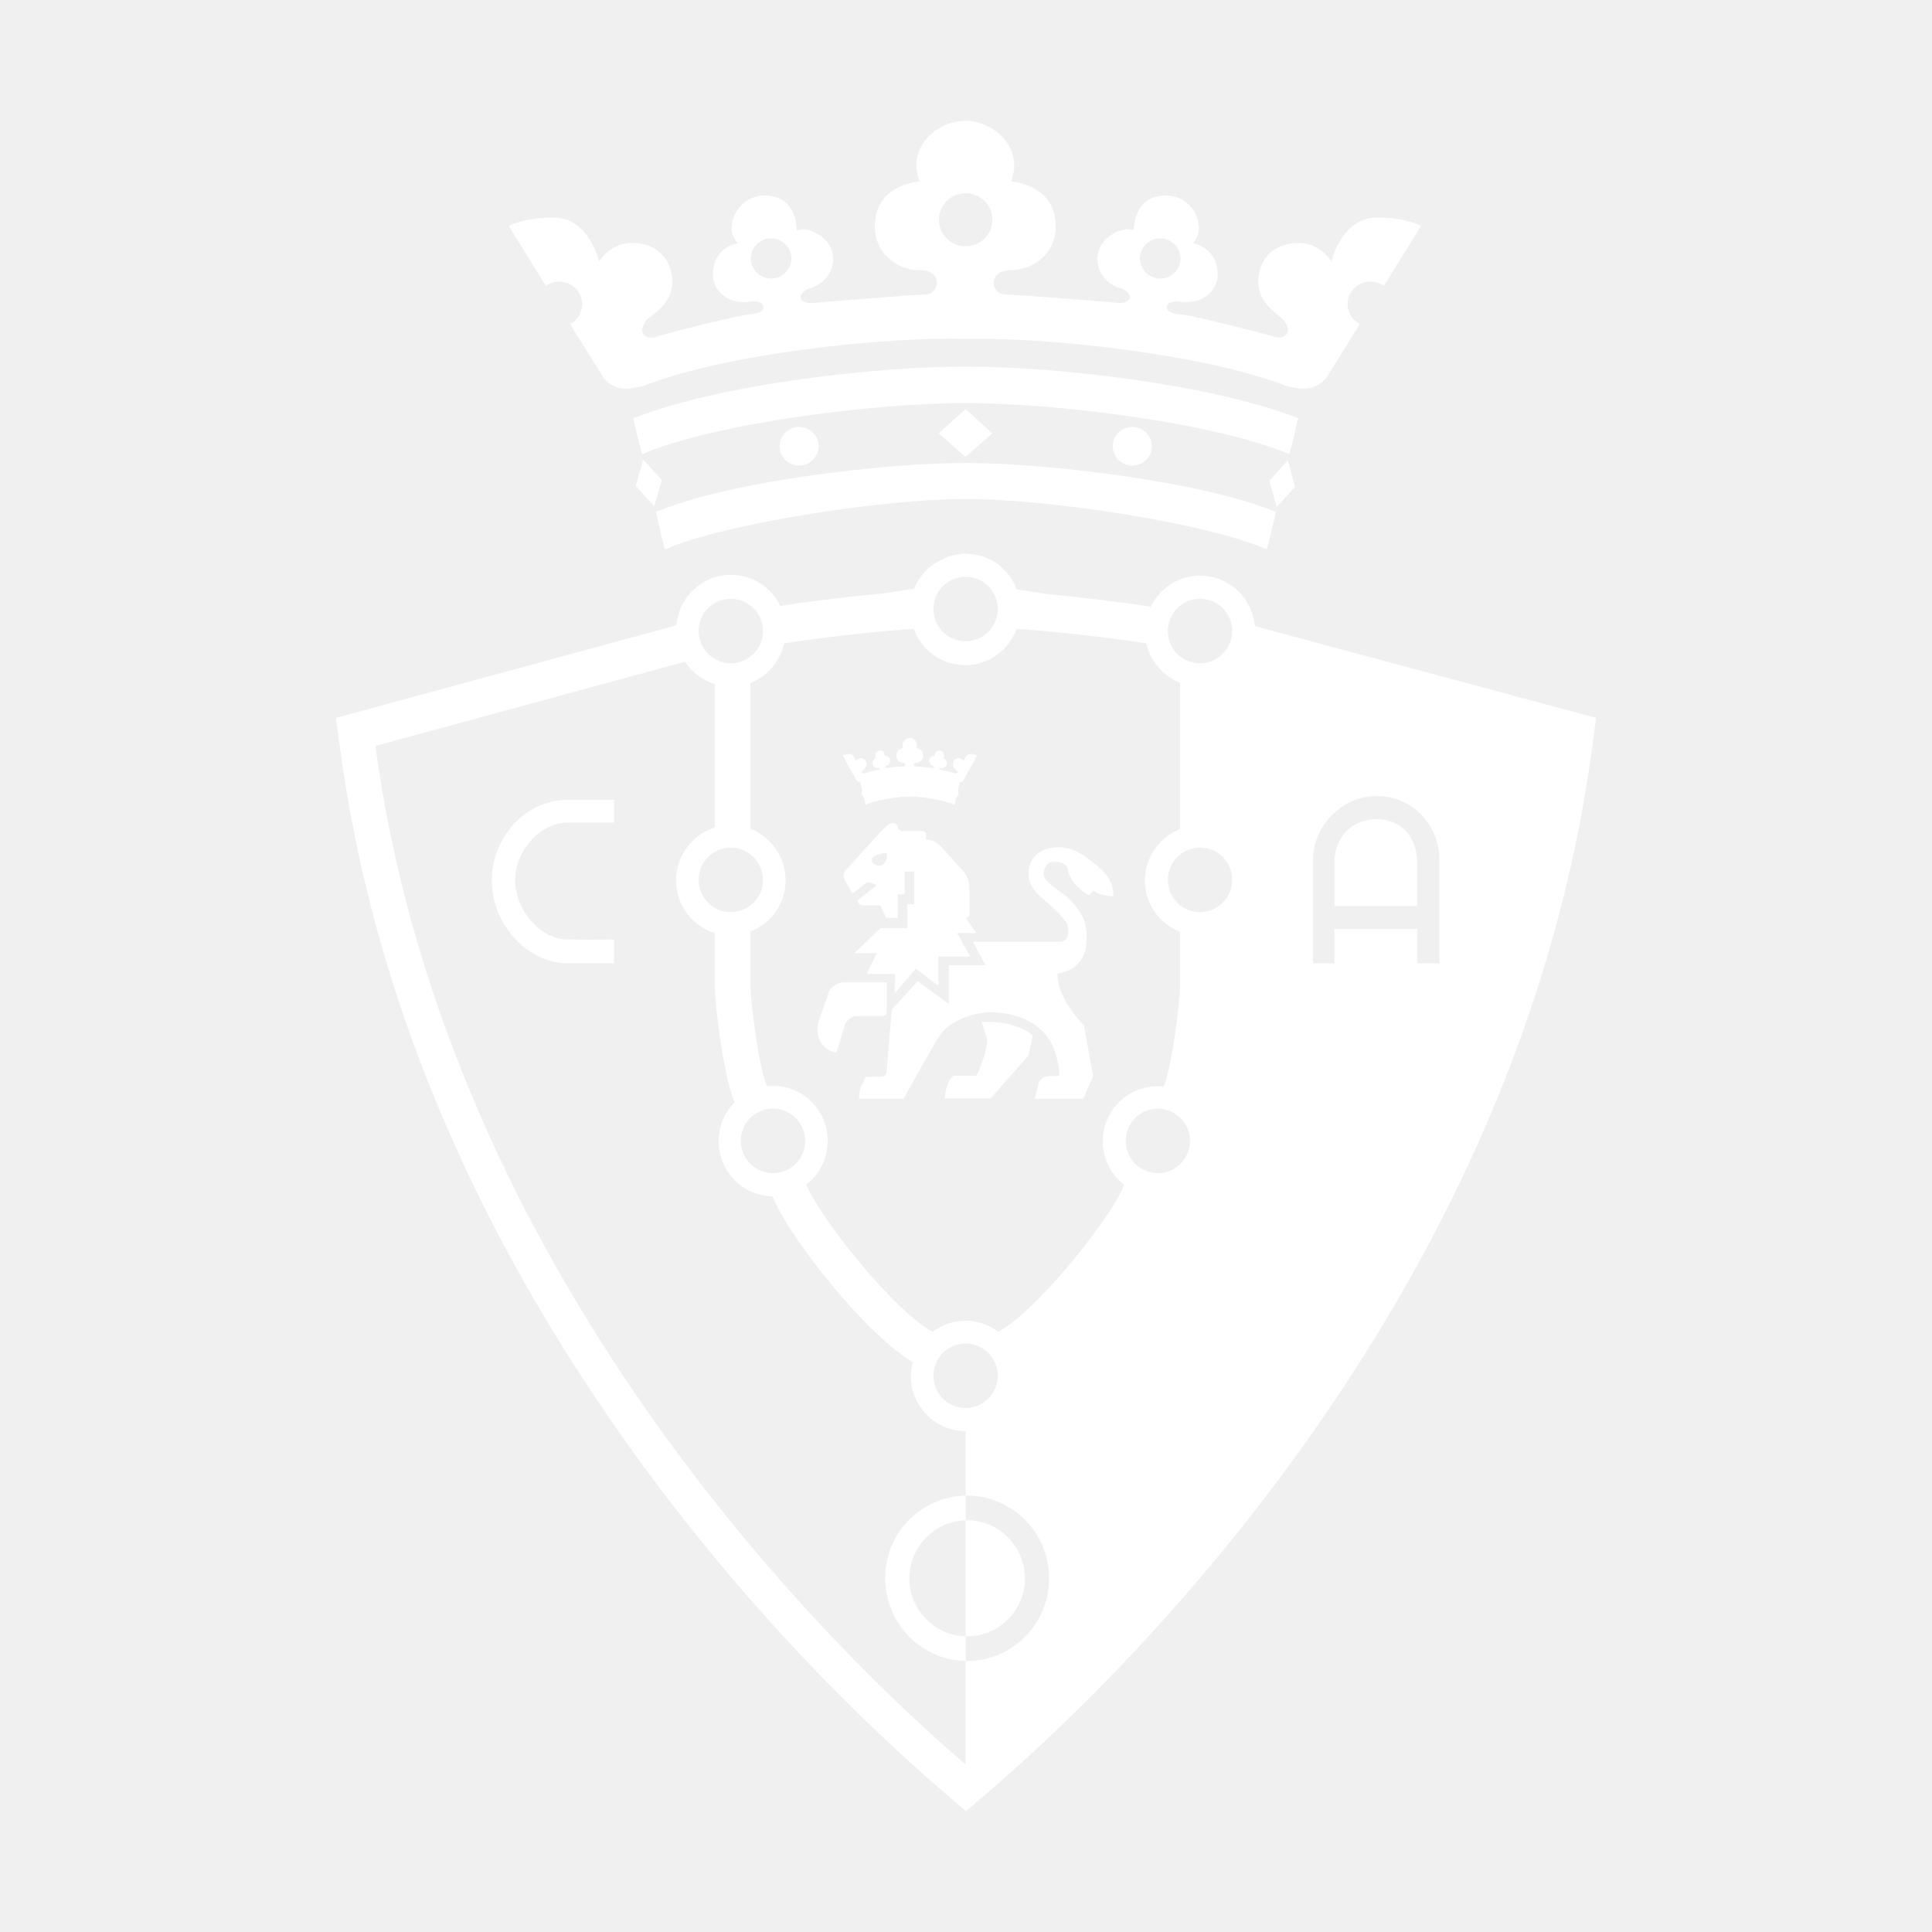
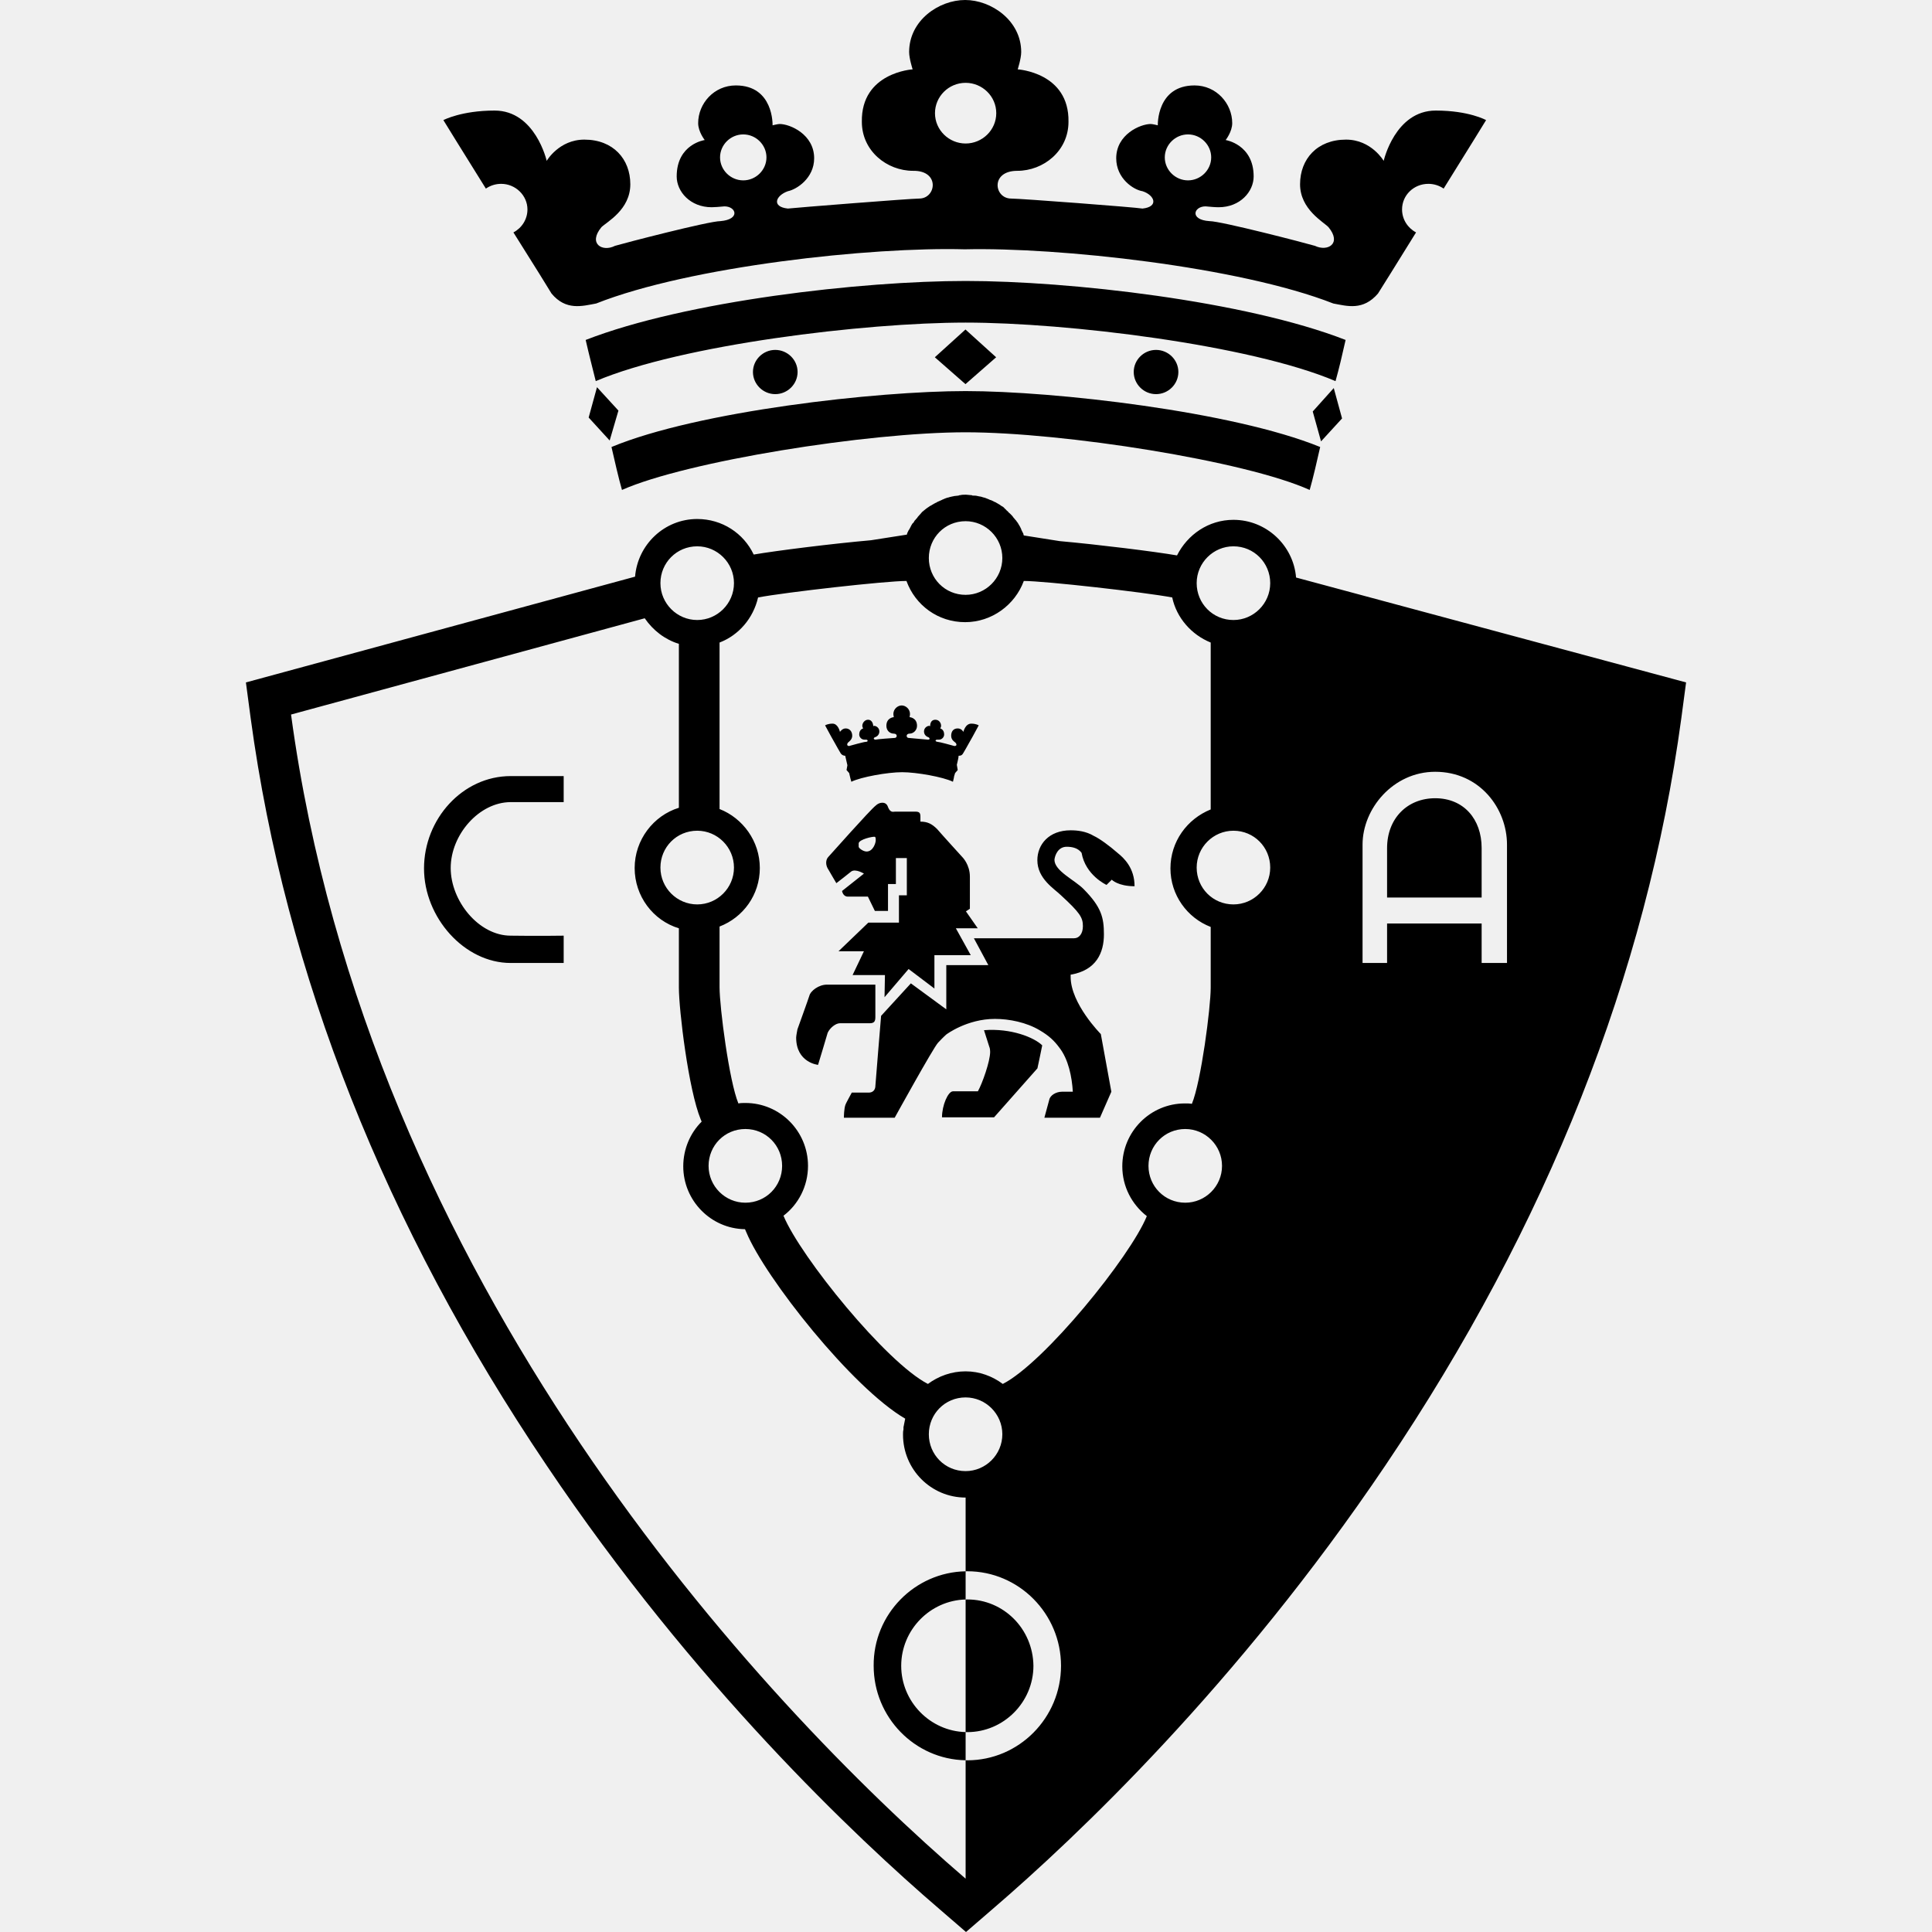
- <svg xmlns="http://www.w3.org/2000/svg" width="1200" height="1200" viewBox="0 0 1200 1200" fill="none">
-   <path d="M399.447 285.424L411.105 298.148L406.347 314.407L394.928 301.919L399.447 285.424ZM339.049 177.502C326.679 157.708 315.972 140.271 315.972 140.271C315.972 140.271 325.726 135.087 343.807 135.087C365.932 135.087 372.118 162.421 372.118 162.421C372.118 162.421 378.779 150.875 392.578 150.875C408.279 150.875 417.558 161.479 417.558 175.146C417.558 189.048 404.711 195.646 401.856 198.474C394.481 207.428 402.332 212.141 409.231 208.606C413.989 207.192 460.143 195.175 466.566 195.175C477.509 194.232 475.131 187.163 468.707 187.163C465.853 187.399 463.473 187.634 461.808 187.634C450.151 187.634 442.775 179.152 442.775 170.904C442.775 153.231 458.002 151.111 458.002 151.111C458.002 151.111 454.433 146.634 454.433 141.921C454.433 131.317 462.998 121.42 474.893 121.42C495.59 121.42 494.877 143.099 494.877 143.099C494.877 143.099 497.732 142.392 498.683 142.392C504.393 142.392 517.478 148.048 517.478 161.008C517.478 171.847 507.962 177.973 503.203 178.916C496.542 181.273 494.163 187.399 503.203 188.342C507.247 187.871 569.817 182.922 574.574 182.922C583.853 182.922 585.994 167.606 571.244 167.841C556.97 167.841 543.409 157.002 543.409 141.214C542.933 114.352 571.006 112.702 571.006 112.702C571.006 112.702 569.103 106.811 569.103 103.276C569.103 86.075 585.281 75 599.555 75C613.591 75 630.006 86.075 630.006 103.276C630.006 106.811 628.103 112.702 628.103 112.702C628.103 112.702 656.176 114.352 655.7 141.214C655.7 157.002 642.14 167.841 627.865 167.841C613.115 167.841 615.256 182.922 624.535 182.922C629.531 182.922 691.862 187.635 695.907 188.342C704.947 187.399 702.568 181.037 695.907 178.916C691.149 178.21 681.632 172.083 681.632 161.008C681.632 148.048 694.717 142.392 700.427 142.392C701.378 142.392 704.233 143.099 704.233 143.099C704.233 143.099 703.519 121.42 724.217 121.42C736.112 121.42 744.678 131.317 744.678 141.921C744.678 146.634 741.108 151.111 741.108 151.111C741.108 151.111 756.335 153.467 756.335 170.904C756.335 179.152 748.959 187.634 737.302 187.634C735.399 187.634 733.02 187.399 730.165 187.163C723.742 187.163 721.362 194.468 732.306 195.175C738.73 195.175 784.883 207.192 789.641 208.606C796.54 211.905 804.391 207.427 797.017 198.474C794.399 195.646 781.552 188.813 781.552 175.146C781.552 161.479 790.831 150.875 806.532 150.875C820.331 150.875 826.992 162.421 826.992 162.421C826.992 162.421 833.177 135.087 855.303 135.087C873.384 135.087 882.662 140.271 882.662 140.271C882.662 140.271 871.956 157.709 859.586 177.502C857.206 175.853 854.352 174.91 851.259 174.91C843.408 174.91 836.984 181.036 836.984 188.813C836.984 194.232 840.077 198.945 844.597 201.301C834.129 218.267 825.089 232.641 823.9 234.526C815.811 243.951 807.246 241.359 799.633 239.945C748.484 219.917 649.991 209.313 599.317 210.491C548.881 209.078 450.151 219.68 399.001 239.945C391.388 241.359 382.586 243.951 374.735 234.526C373.783 232.877 364.743 218.267 354.037 201.301C358.557 198.945 361.65 194.232 361.65 188.813C361.65 181.272 355.227 174.91 347.376 174.91C344.283 174.91 341.429 175.853 339.049 177.502ZM708.04 160.536C708.04 167.37 713.75 173.025 720.649 173.025C727.548 173.025 733.258 167.37 733.258 160.536C733.258 153.702 727.548 148.047 720.649 148.047C713.75 148.047 708.04 153.702 708.04 160.536ZM583.14 136.501C583.14 145.691 590.753 152.996 599.793 152.996C608.834 152.996 616.446 145.691 616.446 136.501C616.446 127.311 608.834 120.006 599.793 120.006C590.515 120.006 583.14 127.547 583.14 136.501ZM478.938 173.025C485.837 173.025 491.546 167.37 491.546 160.536C491.546 153.702 485.837 148.047 478.938 148.047C472.038 148.047 466.329 153.702 466.329 160.536C466.329 167.37 472.038 173.025 478.938 173.025ZM508.474 277.176C508.474 270.579 503.002 265.159 496.341 265.159C489.68 265.159 484.207 270.579 484.207 277.176C484.207 283.774 489.68 289.194 496.341 289.194C503.002 289.194 508.474 283.774 508.474 277.176ZM599.808 227.698C543.424 227.698 447.786 238.538 393.306 259.745C395.447 269.171 396.874 274.355 398.777 282.131C445.407 262.338 545.09 250.32 599.808 250.32C654.526 250.32 754.208 262.338 800.838 282.131C802.979 274.355 804.168 269.171 806.309 259.745C751.829 238.538 656.191 227.698 599.808 227.698ZM599.792 309.932C652.846 309.932 751.814 325.484 786.786 341.272C788.451 335.616 791.068 324.306 792.496 317.944C745.153 298.621 648.088 287.547 599.792 287.547C551.497 287.547 454.432 298.386 407.327 317.944C408.755 324.306 411.371 335.616 413.037 341.272C448.009 325.72 546.74 309.932 599.792 309.932ZM715.414 277.176C715.414 270.579 709.942 265.159 703.281 265.159C696.62 265.159 691.148 270.579 691.148 277.176C691.148 283.774 696.619 289.194 703.281 289.194C709.943 289.194 715.414 283.774 715.414 277.176ZM599.723 254.081L583.07 269.162L599.723 283.771L616.376 269.162L599.723 254.081ZM804.387 302.401L799.866 285.907L788.447 298.631L792.967 314.89L804.387 302.401ZM600.721 1016.37C620.461 1016.37 636.646 1000.11 636.646 980.325C636.406 960.285 620.461 944.265 600.721 944.265C600.406 944.265 600.106 944.265 599.791 944.295V1016.34C600.106 1016.37 600.406 1016.37 600.721 1016.37ZM991.351 445.89L988.741 465.45C969.946 604.245 915.946 740.91 827.911 871.455C747.496 990.69 659.716 1073.64 614.506 1112.5L600.001 1125L585.496 1112.5C540.286 1073.64 452.266 990.69 372.091 871.455C284.056 740.91 230.056 604.245 211.261 465.45L208.65 445.89L420.15 388.395C421.575 370.965 436.08 357.06 453.93 357.06C467.49 357.06 479.145 364.83 484.62 376.38C496.98 374.265 527.205 370.485 548.37 368.61L567.885 365.55C567.885 365.07 568.125 364.83 568.125 364.605C568.365 364.125 568.59 363.66 568.83 363.18C569.07 362.955 569.31 362.475 569.55 362.01C569.79 361.53 570.03 361.065 570.255 360.6C570.495 360.12 570.735 359.88 570.975 359.415C571.455 359.175 571.695 358.71 571.92 358.23C572.16 357.765 572.64 357.525 572.88 357.06C573.36 356.595 573.6 356.355 573.825 355.875C574.545 355.17 575.025 354.465 575.73 353.76C575.97 353.295 576.45 353.055 576.69 352.815C577.155 352.35 577.635 352.11 578.115 351.645C578.355 351.405 578.82 351.165 579.06 350.94C579.54 350.7 580.02 350.22 580.485 349.995C580.965 349.755 581.445 349.515 581.685 349.29C582.15 349.05 582.87 348.57 583.35 348.345C583.59 348.345 584.055 348.105 584.295 347.865C585.255 347.4 585.96 347.16 586.92 346.695C586.92 346.695 587.16 346.455 587.385 346.455C588.345 345.99 589.05 345.75 589.77 345.51C590.01 345.51 590.49 345.285 590.715 345.285C591.195 345.045 591.915 345.045 592.62 344.805C593.1 344.805 593.34 344.565 593.82 344.565C594.525 344.565 595.245 344.34 595.95 344.34C596.19 344.1 596.67 344.1 596.91 344.1C597.855 343.86 598.815 343.86 600 343.86C600.945 343.86 601.905 344.1 603.09 344.1C603.33 344.34 603.81 344.34 604.05 344.34C604.755 344.34 605.475 344.34 606.18 344.565C606.66 344.565 606.9 344.805 607.38 344.805C607.845 344.805 608.565 345.045 609.285 345.285C609.51 345.285 609.99 345.51 610.23 345.51C610.95 345.75 611.895 346.215 612.615 346.455C612.615 346.455 612.84 346.695 613.08 346.695C614.04 346.92 614.745 347.4 615.705 347.865C615.945 347.865 616.41 348.105 616.65 348.345C617.13 348.57 617.85 349.05 618.315 349.29C618.555 349.515 619.035 349.755 619.275 349.995C619.74 350.22 620.22 350.46 620.7 350.94C620.94 351.405 621.405 351.645 621.645 351.87C621.885 352.35 622.365 352.575 622.845 353.055C623.07 353.52 623.55 353.76 623.79 354C624.51 354.705 625.215 355.41 625.695 356.115C625.935 356.595 626.4 356.82 626.64 357.3C627.12 357.765 627.36 358.005 627.6 358.47C628.08 358.95 628.305 359.415 628.545 359.88C628.785 360.36 629.025 360.6 629.265 361.065C629.505 361.53 629.745 362.01 629.97 362.475C629.97 362.715 630.21 363.18 630.45 363.66C630.69 364.125 630.93 364.605 631.17 365.07C631.17 365.55 631.41 365.775 631.41 366.015L650.91 369.075C671.85 370.965 702.3 374.73 714.675 376.86C720.375 365.55 731.805 357.525 745.365 357.525C763.2 357.525 777.96 371.43 779.386 388.875L991.351 445.89ZM579.796 378.27C579.796 389.34 588.586 398.295 599.776 398.295C610.711 398.295 619.756 389.34 619.756 378.27C619.756 367.2 610.711 358.245 599.776 358.245C588.586 358.245 579.796 367.2 579.796 378.27ZM433.936 391.935C433.936 403.005 442.966 411.96 453.916 411.96C464.866 411.96 473.896 403.005 473.896 391.935C473.896 380.865 464.866 371.91 453.916 371.91C442.741 371.91 433.936 380.865 433.936 391.935ZM473.896 546.51C473.896 535.425 464.866 526.47 453.916 526.47C442.741 526.47 433.936 535.425 433.936 546.51C433.936 557.58 442.966 566.535 453.916 566.535C464.866 566.535 473.896 557.58 473.896 546.51ZM460.096 708.63C460.096 719.7 469.141 728.655 480.091 728.655C491.266 728.655 500.071 719.7 500.071 708.63C500.071 697.545 491.266 688.59 480.091 688.59C468.901 688.59 460.096 697.545 460.096 708.63ZM651.631 980.325C651.631 952.05 628.786 928.95 600.721 928.95C600.406 928.95 600.106 928.95 599.791 928.965V888.9C580.996 888.9 565.771 873.585 565.771 854.73C565.771 853.785 565.771 852.84 566.011 851.91V850.725C566.011 850.26 566.251 850.02 566.251 849.54C566.476 848.37 566.716 847.185 566.956 846.015C538.171 829.29 490.831 769.425 480.601 744.69L479.881 743.04C461.326 742.8 446.341 727.485 446.341 708.87C446.341 699.45 450.151 690.735 456.331 684.6C456.091 683.895 455.851 683.43 455.851 683.43C449.191 667.395 443.956 623.805 443.956 611.79V579.51C429.931 575.265 419.926 562.065 419.926 546.75C419.926 531.435 430.156 518.235 443.956 514.005V424.935C436.351 422.565 429.931 417.63 425.401 411.03C425.401 411.03 269.581 453.435 233.176 463.335C274.816 771.795 488.446 1000.35 599.791 1096.03V1031.67C600.091 1031.68 600.406 1031.68 600.721 1031.68C628.786 1031.68 651.631 1008.6 651.631 980.325ZM599.776 874.515C610.711 874.515 619.756 865.56 619.756 854.49C619.756 843.42 610.711 834.465 599.776 834.465C588.586 834.465 579.796 843.42 579.796 854.49C579.796 865.56 588.586 874.515 599.776 874.515ZM698.266 735.945C690.166 729.585 684.946 719.925 684.946 708.855C684.946 690 700.171 674.685 718.966 674.685C720.391 674.685 721.576 674.685 722.761 674.925C727.756 662.91 732.991 622.605 732.991 611.775V578.775C720.151 573.84 711.106 561.345 711.106 546.975C711.106 532.365 720.151 520.11 732.991 514.92V424.2C722.521 419.955 714.436 410.775 712.066 399.69C697.066 396.87 642.826 390.735 631.411 390.735C626.656 403.71 614.041 413.13 599.536 413.13C584.776 413.13 572.416 403.935 567.646 390.735C556.231 390.735 501.991 396.87 487.006 399.69C484.381 411 476.536 420.195 466.066 424.2V514.695C478.681 519.63 487.951 532.125 487.951 546.735C487.951 561.345 478.906 573.6 466.066 578.55V611.535C466.066 622.38 471.301 662.67 476.296 674.685C477.481 674.445 478.906 674.445 480.106 674.445C498.901 674.445 514.126 689.76 514.126 708.615C514.126 719.685 508.891 729.585 500.806 735.72C510.076 758.1 556.711 815.595 579.316 827.145C585.016 822.9 592.156 820.305 599.776 820.305C607.381 820.305 614.281 822.9 619.996 827.145C642.586 815.595 689.221 758.1 698.266 735.945ZM739.156 708.63C739.156 697.545 730.111 688.59 719.176 688.59C707.986 688.59 699.181 697.545 699.181 708.63C699.181 719.7 707.986 728.655 719.176 728.655C730.111 728.655 739.156 719.7 739.156 708.63ZM765.331 546.51C765.331 535.425 756.526 526.47 745.336 526.47C734.401 526.47 725.356 535.425 725.356 546.51C725.356 557.58 734.161 566.535 745.336 566.535C756.286 566.535 765.331 557.58 765.331 546.51ZM765.331 391.935C765.331 380.865 756.526 371.91 745.336 371.91C734.401 371.91 725.356 380.865 725.356 391.935C725.356 403.005 734.161 411.96 745.336 411.96C756.286 411.96 765.331 403.005 765.331 391.935ZM894.031 534.03C894.031 514.47 879.271 494.445 855.001 494.445C832.171 494.445 815.521 514.47 815.521 534.03V598.35H828.841V576.915H880.231V598.35H894.031V534.03ZM855.001 508.815C839.776 508.815 828.841 519.885 828.841 535.905V562.77H880.231V535.905C880.231 520.125 870.466 508.815 855.001 508.815ZM305.444 546.985C305.444 573.611 327.332 598.353 352.549 598.353H381.336V583.509C381.336 583.509 366.824 583.744 352.549 583.509C335.182 583.509 319.956 564.657 319.956 546.749C319.956 528.604 335.421 510.931 352.549 510.931H381.336V496.793H352.549C326.38 496.793 305.444 520.122 305.444 546.985ZM564.796 980.325C564.796 960.84 580.471 944.775 599.791 944.295V928.965C572.131 929.46 549.571 952.365 549.811 980.325C549.811 1008.28 572.131 1031.17 599.791 1031.67L599.791 1016.34C580.471 1015.86 564.796 999.795 564.796 980.325ZM606.387 579.497H594.492L602.581 594.106H582.835V612.251L568.798 601.647L555.714 616.963L555.951 604.945H538.346L544.532 591.986H530.734L546.911 576.434H563.565V561.589H567.846V541.324H561.899V555.462H557.617V570.071H550.48L546.674 562.295H535.73C533.112 562.295 532.637 559.232 532.637 559.232L544.532 549.806C544.532 549.806 540.012 546.979 537.633 548.628C537.157 549.1 529.544 554.991 529.544 554.991C529.544 554.991 525.5 548.157 525.262 547.686C523.597 545.33 523.597 542.266 525.262 540.616C525.976 539.91 547.863 515.168 550.955 512.811C552.859 510.927 556.189 510.455 557.379 513.047C558.569 516.346 559.759 516.346 561.424 516.11H572.367C574.746 516.11 575.222 516.817 575.222 518.938V521.531C579.028 521.531 581.408 522.708 584.263 525.536C586.879 528.6 598.061 540.853 598.061 540.853C598.061 540.853 602.106 544.859 602.106 551.456V568.893L599.964 570.307L606.387 579.497ZM550.955 531.663C550.955 530.012 550.718 530.012 550.48 529.777C549.29 529.541 541.915 531.191 541.678 533.312V535.197C541.678 535.904 544.056 537.789 545.96 537.789C549.528 537.789 550.955 533.076 550.955 531.663ZM528.886 479.123C528.886 479.123 531.741 484.307 531.979 484.543C532.692 485.486 533.645 485.721 534.358 485.721C534.597 486.664 535.072 488.784 535.548 490.905L535.072 493.498L536.5 495.147C536.975 497.032 537.213 498.445 537.451 498.917C537.451 499.388 537.69 499.624 537.69 499.859C542.923 497.267 557.436 494.675 565.287 494.675C573.137 494.675 587.649 497.267 592.883 499.859C593.12 499.388 593.12 498.681 593.359 497.974C593.359 497.503 593.597 496.561 594.073 495.147L595.5 493.498L595.025 490.669C595.5 488.549 595.976 486.664 595.976 485.721C596.69 485.721 597.641 485.721 598.355 484.543C598.593 484.307 601.448 479.123 601.448 479.123L603.589 475.353L606.92 469.227C606.92 469.227 605.492 468.284 602.875 468.284C599.545 468.284 598.593 472.761 598.593 472.761C598.593 472.761 597.641 470.876 595.5 470.876C593.122 470.876 591.932 472.525 591.932 474.882C591.932 477.239 593.835 478.18 594.31 478.652C595.5 480.066 594.31 480.772 593.121 480.301C592.407 480.066 585.508 478.18 584.556 478.18C582.891 477.945 583.366 477.003 584.318 477.003H585.271C586.936 477.003 588.125 475.588 588.125 474.174C588.125 471.347 585.984 470.876 585.984 470.876C585.984 470.876 586.459 470.169 586.459 469.462C586.459 467.813 585.27 466.164 583.366 466.164C580.273 466.164 580.512 469.698 580.512 469.698L580.036 469.462C579.085 469.462 577.182 470.405 577.182 472.525C577.182 474.411 578.608 475.353 579.323 475.589C580.275 475.825 580.75 477.003 579.323 477.003C578.609 477.003 569.568 476.06 568.855 476.06C567.427 476.06 567.19 473.704 569.331 473.704C571.472 473.704 573.376 471.819 573.376 469.462C573.376 464.985 569.331 464.75 569.331 464.75C569.331 464.75 569.568 463.807 569.568 463.1C569.568 460.272 567.19 458.387 565.048 458.387C562.907 458.387 560.527 460.272 560.527 463.1C560.527 463.572 560.766 464.75 560.766 464.75C560.766 464.75 556.721 464.985 556.721 469.462C556.721 472.054 558.624 473.704 560.766 473.704C562.907 473.704 562.669 476.06 561.242 476.06C560.527 476.06 551.25 476.767 550.774 477.003C549.347 476.767 549.822 475.825 550.774 475.589C551.488 475.353 552.915 474.411 552.915 472.525C552.915 470.405 551.012 469.462 550.06 469.462C549.822 469.462 549.585 469.698 549.585 469.698C549.585 469.698 549.584 466.164 546.729 466.164C545.064 466.164 543.637 467.813 543.637 469.462C543.637 470.169 544.113 470.876 544.113 470.876C544.113 470.876 541.971 471.347 541.971 474.174C541.971 475.588 543.161 477.003 544.826 477.003H545.777C546.729 477.003 546.967 478.18 545.54 478.18C544.589 478.18 537.688 480.066 536.975 480.301C536.024 480.772 534.834 480.066 535.785 478.652C536.262 478.18 538.165 477.003 538.165 474.882C538.165 472.525 536.737 470.876 534.596 470.876C532.692 470.876 531.504 472.761 531.504 472.761C531.504 472.761 530.552 468.284 527.459 468.284C524.842 468.284 523.415 469.227 523.415 469.227L526.745 475.353L528.886 479.123ZM682.325 538.498C678.042 534.728 672.57 530.722 669.478 529.308C665.196 526.716 660.438 526.245 656.868 526.245C644.973 526.245 638.788 534.02 638.788 542.504C638.788 552.636 648.066 558.056 651.635 561.591C661.864 571.016 663.531 573.608 663.531 578.321C663.531 582.562 661.389 584.919 658.772 584.919H604.291L612.142 599.528H589.303V623.563L570.033 609.425L553.856 627.098C553.856 627.098 550.763 664.329 550.763 665.035C550.763 667.627 549.098 668.805 547.194 668.805H537.916C537.916 668.805 534.586 674.933 534.586 675.168C533.634 677.288 533.634 682.472 533.634 682.472H561.231C561.231 682.472 582.167 644.535 584.783 641.707C587.876 638.408 589.303 637.23 589.303 637.23C589.303 637.23 600.485 628.747 615.711 628.747C623.562 628.747 632.84 630.632 639.977 634.874C645.211 637.938 648.066 640.765 650.683 644.299C655.679 650.662 657.583 660.323 658.058 668.335H652.11C649.017 668.335 645.687 670.219 645.211 672.811C644.973 673.754 642.594 682.472 642.594 682.472H672.808L678.994 668.335L673.284 636.995C673.284 636.995 656.868 620.5 656.868 605.89V604.712C670.905 602.355 674.949 592.694 674.949 582.798C674.949 573.608 673.522 567.952 664.005 558.291C659.248 553.343 648.066 548.395 648.066 542.268C648.304 539.912 649.969 535.199 654.727 535.199C657.82 535.199 660.912 535.906 662.816 538.498C664.957 550.752 676.377 555.935 676.377 555.935L679.231 553.107C679.231 553.107 682.561 556.642 691.602 556.642C691.602 546.746 685.893 541.326 682.325 538.498ZM550.747 627.813V610.14H524.339C520.056 610.14 515.536 613.439 514.823 616.268C514.347 617.917 508.399 634.411 508.399 634.411C508.399 634.411 507.685 637.945 507.685 638.888C507.685 652.555 519.581 653.734 519.581 653.734C519.581 653.734 524.815 636.532 524.815 636.296C526.004 633.704 529.096 631.112 531.476 631.112H547.654C550.032 631.112 550.747 630.17 550.747 627.813ZM609.788 634.879L612.643 643.833C612.643 643.833 613.118 644.775 613.118 646.661C613.118 651.845 608.837 663.862 606.457 668.103H592.897C590.279 668.103 586.949 675.644 586.949 682.242H615.259L638.813 655.615C638.813 655.615 641.429 643.362 641.429 643.126C637.147 638.885 624.538 633.7 609.788 634.879Z" fill="white" />
+ <svg xmlns="http://www.w3.org/2000/svg" viewBox="0 0 512 512">
+   <path fill="currentColor" d="m158.21 102.61 5.68 6.2-2.32 7.93-5.57-6.09zm-29.45-52.63c-6.04-9.65-11.26-18.15-11.26-18.15s4.76-2.53 13.58-2.53c10.78 0 13.8 13.33 13.8 13.33s3.25-5.63 9.98-5.63c7.65 0 12.18 5.17 12.18 11.83 0 6.78-6.27 10-7.66 11.38-3.6 4.36.23 6.66 3.6 4.94 2.32-.69 24.82-6.55 27.95-6.55 5.34-.46 4.18-3.91 1.05-3.91-1.39.12-2.55.23-3.37.23-5.68 0-9.28-4.13-9.28-8.16 0-8.61 7.43-9.65 7.43-9.65s-1.74-2.18-1.74-4.48c0-5.17 4.17-9.99 9.98-9.99 10.09 0 9.74 10.57 9.74 10.57s1.39-.35 1.86-.35c2.78 0 9.16 2.76 9.16 9.08 0 5.28-4.64 8.27-6.96 8.73-3.25 1.15-4.41 4.14 0 4.6 1.97-.23 32.48-2.65 34.8-2.65 4.53 0 5.57-7.46-1.62-7.35-6.96 0-13.58-5.28-13.58-12.98-.23-13.1 13.46-13.91 13.46-13.91s-.93-2.87-.93-4.59C240.93 5.4 248.82 0 255.78 0c6.85 0 14.85 5.4 14.85 13.79 0 1.72-.93 4.59-.93 4.59s13.69.81 13.46 13.91c0 7.7-6.61 12.98-13.57 12.98-7.2 0-6.15 7.35-1.63 7.35 2.44 0 32.83 2.3 34.81 2.65 4.4-.46 3.24-3.56 0-4.6-2.32-.34-6.96-3.33-6.96-8.73 0-6.32 6.38-9.08 9.16-9.08.46 0 1.86.35 1.86.35s-.35-10.57 9.74-10.57c5.8 0 9.98 4.82 9.98 9.99 0 2.3-1.74 4.48-1.74 4.48s7.42 1.15 7.42 9.65c0 4.03-3.59 8.16-9.28 8.16-.93 0-2.09-.11-3.48-.23-3.13 0-4.29 3.56 1.04 3.91 3.14 0 25.64 5.86 27.96 6.55 3.37 1.61 7.19-.58 3.6-4.94-1.28-1.38-7.54-4.71-7.54-11.38 0-6.66 4.52-11.83 12.18-11.83 6.73 0 9.98 5.63 9.98 5.63s3.01-13.33 13.8-13.33c8.82 0 13.34 2.53 13.34 2.53s-5.22 8.5-11.25 18.15a7.1 7.1 0 0 0-4.06-1.26c-3.83 0-6.96 2.99-6.96 6.78 0 2.64 1.51 4.94 3.71 6.09-5.1 8.27-9.51 15.28-10.09 16.2-3.95 4.59-8.12 3.33-11.84 2.64-24.94-9.77-72.96-14.94-97.67-14.36-24.6-.69-72.74 4.48-97.68 14.36-3.71.69-8.01 1.95-11.83-2.64-.47-.81-4.88-7.93-10.1-16.2 2.21-1.15 3.72-3.45 3.72-6.09 0-3.68-3.14-6.78-6.96-6.78-1.51 0-2.9.46-4.06 1.26m179.92-8.27c0 3.33 2.79 6.09 6.15 6.09s6.15-2.76 6.15-6.09-2.79-6.09-6.15-6.09-6.15 2.76-6.15 6.09m-60.9-11.72c0 4.48 3.71 8.04 8.12 8.04s8.12-3.56 8.12-8.04-3.71-8.04-8.12-8.04c-4.53 0-8.12 3.67-8.12 8.04M196.97 47.8c3.36 0 6.15-2.76 6.15-6.09s-2.79-6.09-6.15-6.09c-3.37 0-6.15 2.76-6.15 6.09s2.78 6.09 6.15 6.09m14.4 50.78c0-3.21-2.67-5.85-5.92-5.85-3.24 0-5.91 2.64-5.91 5.85 0 3.22 2.67 5.87 5.91 5.87 3.25 0 5.92-2.65 5.92-5.87m44.54-24.12c-27.5 0-74.13 5.28-100.7 15.63 1.05 4.59 1.74 7.12 2.67 10.91 22.74-9.65 71.34-15.51 98.03-15.51 26.68 0 75.28 5.86 98.02 15.51 1.05-3.79 1.63-6.32 2.67-10.91-26.57-10.35-73.2-15.63-100.69-15.63m-.01 40.1c25.87 0 74.13 7.58 91.18 15.28.81-2.76 2.09-8.27 2.78-11.38-23.08-9.42-70.41-14.82-93.96-14.82s-70.88 5.29-93.85 14.82c.7 3.11 1.97 8.62 2.78 11.38 17.06-7.58 65.2-15.28 91.07-15.28m56.38-15.98c0-3.21-2.67-5.85-5.92-5.85s-5.91 2.64-5.91 5.85c0 3.22 2.66 5.87 5.91 5.87s5.92-2.65 5.92-5.87m-56.42-11.26-8.12 7.36 8.12 7.12 8.13-7.12zm99.8 23.57-2.2-8.05-5.57 6.21 2.2 7.92zm-99.31 348.14c9.63 0 17.52-7.93 17.52-17.58-.12-9.77-7.89-17.58-17.52-17.58-.15 0-.3 0-.45.01v35.14c.15.01.3.01.45.01m190.48-278.18-1.27 9.54c-9.17 67.68-35.5 134.32-78.43 197.98-39.21 58.14-82.01 98.59-104.06 117.53L256 512l-7.07-6.1c-22.05-18.94-64.97-59.39-104.06-117.53-42.93-63.66-69.26-130.3-78.43-197.98l-1.27-9.54 103.13-28.03c.7-8.5 7.77-15.28 16.47-15.28 6.62 0 12.3 3.79 14.97 9.42 6.03-1.03 20.76-2.88 31.08-3.79l9.52-1.49c0-.24.12-.35.12-.46.11-.24.22-.46.34-.7.12-.11.23-.34.35-.57s.24-.46.35-.69.23-.35.35-.57c.23-.12.35-.35.46-.58s.35-.35.47-.57c.23-.23.35-.35.46-.58.35-.34.58-.69.93-1.03.11-.23.35-.35.46-.46.23-.23.46-.35.7-.57.12-.12.34-.24.46-.35.23-.11.47-.35.69-.46.24-.11.47-.23.59-.34.23-.12.58-.35.81-.46.12 0 .34-.12.46-.24.47-.22.81-.34 1.28-.57 0 0 .12-.11.23-.11.47-.23.81-.35 1.16-.46.12 0 .35-.11.46-.11.24-.12.59-.12.93-.24.24 0 .35-.11.59-.11.34 0 .69-.11 1.03-.11.12-.12.36-.12.47-.12.46-.12.93-.12 1.51-.12.46 0 .93.12 1.51.12.11.12.35.12.46.12.35 0 .7 0 1.04.11.24 0 .35.11.59.11.23 0 .58.12.93.24.11 0 .34.11.46.11.35.11.81.34 1.16.46 0 0 .11.11.23.11.47.11.81.35 1.28.57.11 0 .34.12.46.24.23.11.58.34.81.46.12.11.35.23.47.34.23.11.46.23.69.46.12.23.35.35.46.46.12.23.36.34.59.57.11.23.34.35.46.47.35.34.7.68.93 1.03.12.23.34.34.46.57.23.23.35.35.47.58.23.23.34.46.46.68.12.24.23.35.35.58s.23.46.34.69c0 .12.12.34.24.58.11.22.23.46.35.68 0 .24.12.35.12.46l9.5 1.5c10.22.92 25.06 2.75 31.1 3.79 2.78-5.51 8.35-9.43 14.96-9.43 8.7 0 15.9 6.78 16.59 15.29zm-200.68-32.97c0 5.4 4.28 9.76 9.74 9.76 5.33 0 9.74-4.36 9.74-9.76s-4.41-9.76-9.74-9.76c-5.46 0-9.74 4.36-9.74 9.76m-71.13 6.66c0 5.4 4.41 9.77 9.75 9.77s9.74-4.37 9.74-9.77c0-5.39-4.4-9.76-9.74-9.76-5.45 0-9.75 4.37-9.75 9.76m19.49 75.38c0-5.41-4.4-9.77-9.74-9.77-5.45 0-9.75 4.36-9.75 9.77 0 5.4 4.41 9.76 9.75 9.76s9.74-4.36 9.74-9.76m-6.73 79.05c0 5.4 4.41 9.76 9.75 9.76 5.45 0 9.74-4.36 9.74-9.76 0-5.41-4.29-9.77-9.74-9.77-5.46 0-9.75 4.36-9.75 9.77m93.4 132.48c0-13.78-11.14-25.05-24.83-25.05-.15 0-.3 0-.45.01v-19.54c-9.17 0-16.59-7.46-16.59-16.66 0-.46 0-.92.12-1.37v-.58c0-.23.11-.35.11-.58.11-.57.23-1.15.35-1.72-14.04-8.15-37.12-37.35-42.11-49.41l-.35-.8c-9.05-.12-16.36-7.59-16.36-16.66 0-4.6 1.86-8.85 4.87-11.84-.11-.34-.23-.57-.23-.57-3.25-7.82-5.8-29.07-5.8-34.93v-15.74c-6.84-2.07-11.72-8.51-11.72-15.98 0-7.46 4.99-13.9 11.72-15.96v-43.44c-3.71-1.15-6.84-3.56-9.05-6.78l-93.73 25.51C97.43 339.77 201.6 451.22 255.9 497.87v-31.38c.14.01.3.01.45.01 13.69 0 24.83-11.26 24.83-25.05m-25.29-51.59c5.33 0 9.74-4.37 9.74-9.77 0-5.39-4.41-9.76-9.74-9.76-5.46 0-9.74 4.37-9.74 9.76 0 5.4 4.28 9.77 9.74 9.77m48.03-67.57c-3.95-3.1-6.5-7.81-6.5-13.21 0-9.19 7.43-16.66 16.59-16.66.69 0 1.27 0 1.85.11 2.44-5.85 4.99-25.51 4.99-30.79v-16.09c-6.26-2.41-10.67-8.5-10.67-15.51 0-7.12 4.41-13.1 10.67-15.63v-44.23c-5.11-2.07-9.05-6.55-10.2-11.95-7.32-1.38-33.77-4.37-39.33-4.37-2.32 6.33-8.47 10.92-15.55 10.92-7.19 0-13.22-4.49-15.55-10.92-5.56 0-32.01 2.99-39.32 4.37-1.28 5.51-5.1 9.99-10.21 11.95v44.12c6.15 2.41 10.67 8.5 10.67 15.63 0 7.12-4.41 13.1-10.67 15.51v16.08c0 5.29 2.55 24.94 4.99 30.8.58-.12 1.27-.12 1.86-.12 9.16 0 16.59 7.47 16.59 16.66 0 5.4-2.56 10.23-6.5 13.22 4.52 10.91 27.26 38.95 38.28 44.58 2.78-2.07 6.26-3.34 9.98-3.34 3.71 0 7.07 1.27 9.86 3.34 11.02-5.63 33.76-33.67 38.17-44.47m19.93-13.32c0-5.41-4.41-9.77-9.74-9.77-5.45 0-9.75 4.36-9.75 9.77 0 5.4 4.3 9.76 9.75 9.76 5.33 0 9.74-4.36 9.74-9.76m12.77-79.05c0-5.41-4.3-9.77-9.75-9.77-5.33 0-9.74 4.36-9.74 9.77 0 5.4 4.29 9.76 9.74 9.76 5.34 0 9.75-4.36 9.75-9.76m0-75.38c0-5.39-4.3-9.76-9.75-9.76-5.33 0-9.74 4.37-9.74 9.76 0 5.4 4.29 9.77 9.74 9.77 5.34 0 9.75-4.37 9.75-9.77m62.75 69.29c0-9.54-7.19-19.3-19.03-19.3-11.13 0-19.25 9.76-19.25 19.3v31.37h6.5v-10.46h25.06v10.46h6.72zm-19.03-12.29c-7.42 0-12.75 5.39-12.75 13.21v13.1h25.06v-13.1c0-7.7-4.77-13.21-12.31-13.21m-267.97 18.61c0 12.98 10.67 25.05 22.97 25.05h14.04v-7.24s-7.08.11-14.04 0c-8.47 0-15.9-9.19-15.9-17.93 0-8.84 7.55-17.46 15.9-17.46h14.04v-6.9h-14.04c-12.76 0-22.97 11.38-22.97 24.48m126.46 211.3c0-9.5 7.65-17.33 17.07-17.57v-7.47c-13.49.24-24.49 11.41-24.37 25.04 0 13.64 10.88 24.8 24.37 25.04v-7.47c-9.42-.24-17.07-8.07-17.07-17.57M259.11 246h-5.8l3.95 7.13h-9.63v8.84l-6.84-5.17-6.38 7.47.11-5.86h-8.58l3.01-6.32h-6.73l7.89-7.58h8.12v-7.24h2.09v-9.88h-2.9v6.89h-2.09v7.13h-3.48l-1.85-3.8h-5.34c-1.28 0-1.51-1.49-1.51-1.49l5.8-4.6s-2.2-1.37-3.36-.57c-.23.23-3.95 3.1-3.95 3.1s-1.97-3.33-2.08-3.56c-.82-1.15-.82-2.64 0-3.45.34-.34 11.02-12.41 12.52-13.56.93-.91 2.56-1.14 3.14.12.58 1.61 1.16 1.61 1.97 1.49h5.34c1.16 0 1.39.35 1.39 1.38v1.27c1.85 0 3.01.57 4.41 1.95 1.27 1.49 6.72 7.47 6.72 7.47s1.98 1.95 1.98 5.17v8.5l-1.05.69zm-27.03-23.32c0-.81-.11-.81-.23-.92-.58-.12-4.17.69-4.29 1.72v.92c0 .35 1.16 1.26 2.09 1.26 1.74 0 2.43-2.29 2.43-2.98m-10.76-25.62s1.4 2.53 1.51 2.64c.35.46.81.58 1.16.58.12.46.35 1.49.58 2.52l-.23 1.27.7.8c.23.92.34 1.61.46 1.84 0 .23.12.34.12.46 2.55-1.26 9.62-2.53 13.45-2.53s10.91 1.27 13.46 2.53c.11-.23.11-.58.23-.92 0-.23.12-.69.35-1.38l.7-.8-.24-1.38c.24-1.04.47-1.95.47-2.41.35 0 .81 0 1.16-.58.11-.11 1.51-2.64 1.51-2.64l1.04-1.84 1.62-2.99s-.69-.46-1.97-.46c-1.62 0-2.09 2.19-2.09 2.19s-.46-.92-1.5-.92c-1.16 0-1.74.8-1.74 1.95s.92 1.61 1.16 1.84c.58.69 0 1.03-.58.8-.35-.11-3.72-1.03-4.18-1.03-.81-.12-.58-.58-.12-.58h.47c.81 0 1.39-.69 1.39-1.38 0-1.37-1.04-1.6-1.04-1.6s.23-.35.23-.69c0-.81-.58-1.61-1.51-1.61-1.51 0-1.39 1.72-1.39 1.72l-.24-.11c-.46 0-1.39.46-1.39 1.49 0 .92.7 1.38 1.05 1.49.46.12.69.69 0 .69-.35 0-4.76-.46-5.11-.46-.69 0-.81-1.14.23-1.14 1.05 0 1.98-.92 1.98-2.07 0-2.19-1.98-2.3-1.98-2.3s.12-.46.12-.81c0-1.37-1.16-2.29-2.2-2.29-1.05 0-2.21.92-2.21 2.29 0 .24.12.81.12.81s-1.97.11-1.97 2.3c0 1.26.92 2.07 1.97 2.07 1.04 0 .93 1.14.23 1.14-.35 0-4.87.35-5.1.46-.7-.11-.47-.57 0-.69.34-.11 1.04-.57 1.04-1.49 0-1.03-.93-1.49-1.39-1.49-.12 0-.23.11-.23.11s0-1.72-1.4-1.72c-.81 0-1.5.8-1.5 1.61 0 .34.23.69.23.69s-1.05.23-1.05 1.6c0 .69.58 1.38 1.4 1.38h.46c.46 0 .58.58-.12.58-.46 0-3.82.92-4.17 1.03-.47.23-1.05-.11-.58-.8.23-.23 1.16-.81 1.16-1.84 0-1.15-.7-1.95-1.74-1.95-.93 0-1.51.92-1.51.92s-.46-2.19-1.97-2.19c-1.28 0-1.97.46-1.97.46l1.62 2.99zm74.82 28.95c-2.09-1.84-4.75-3.79-6.26-4.48-2.09-1.26-4.41-1.49-6.15-1.49-5.8 0-8.82 3.79-8.82 7.92 0 4.94 4.53 7.59 6.27 9.31 4.99 4.6 5.8 5.86 5.8 8.16 0 2.07-1.05 3.22-2.32 3.22h-26.57l3.83 7.12h-11.14v11.72l-9.39-6.89-7.89 8.61s-1.51 18.16-1.51 18.5c0 1.27-.81 1.84-1.74 1.84h-4.52s-1.63 2.99-1.63 3.1c-.46 1.04-.46 3.56-.46 3.56h13.46s10.2-18.49 11.48-19.87c1.51-1.61 2.2-2.19 2.2-2.19s5.46-4.13 12.88-4.13c3.83 0 8.35.92 11.83 2.99 2.56 1.49 3.95 2.87 5.22 4.59 2.44 3.1 3.37 7.81 3.6 11.72h-2.9c-1.51 0-3.13.92-3.36 2.18-.12.46-1.28 4.71-1.28 4.71h14.73l3.02-6.89-2.79-15.28s-8-8.04-8-15.17v-.57c6.84-1.15 8.82-5.86 8.82-10.69 0-4.48-.7-7.24-5.34-11.95-2.32-2.41-7.77-4.82-7.77-7.81.11-1.15.93-3.45 3.25-3.45 1.5 0 3.01.35 3.94 1.61 1.04 5.98 6.61 8.5 6.61 8.5l1.39-1.38s1.63 1.73 6.04 1.73c0-4.83-2.79-7.47-4.53-8.85m-64.16 43.55v-8.62h-12.87c-2.09 0-4.3 1.61-4.64 2.99-.24.81-3.14 8.85-3.14 8.85s-.34 1.72-.34 2.18c0 6.67 5.8 7.24 5.8 7.24s2.55-8.39 2.55-8.5c.58-1.27 2.09-2.53 3.25-2.53h7.88c1.16 0 1.51-.46 1.51-1.61m28.79 3.45 1.39 4.36s.24.46.24 1.38c0 2.53-2.09 8.39-3.25 10.46h-6.61c-1.28 0-2.9 3.68-2.9 6.89h13.8l11.49-12.98s1.27-5.98 1.27-6.09c-2.09-2.07-8.24-4.6-15.43-4.02" />
</svg>
